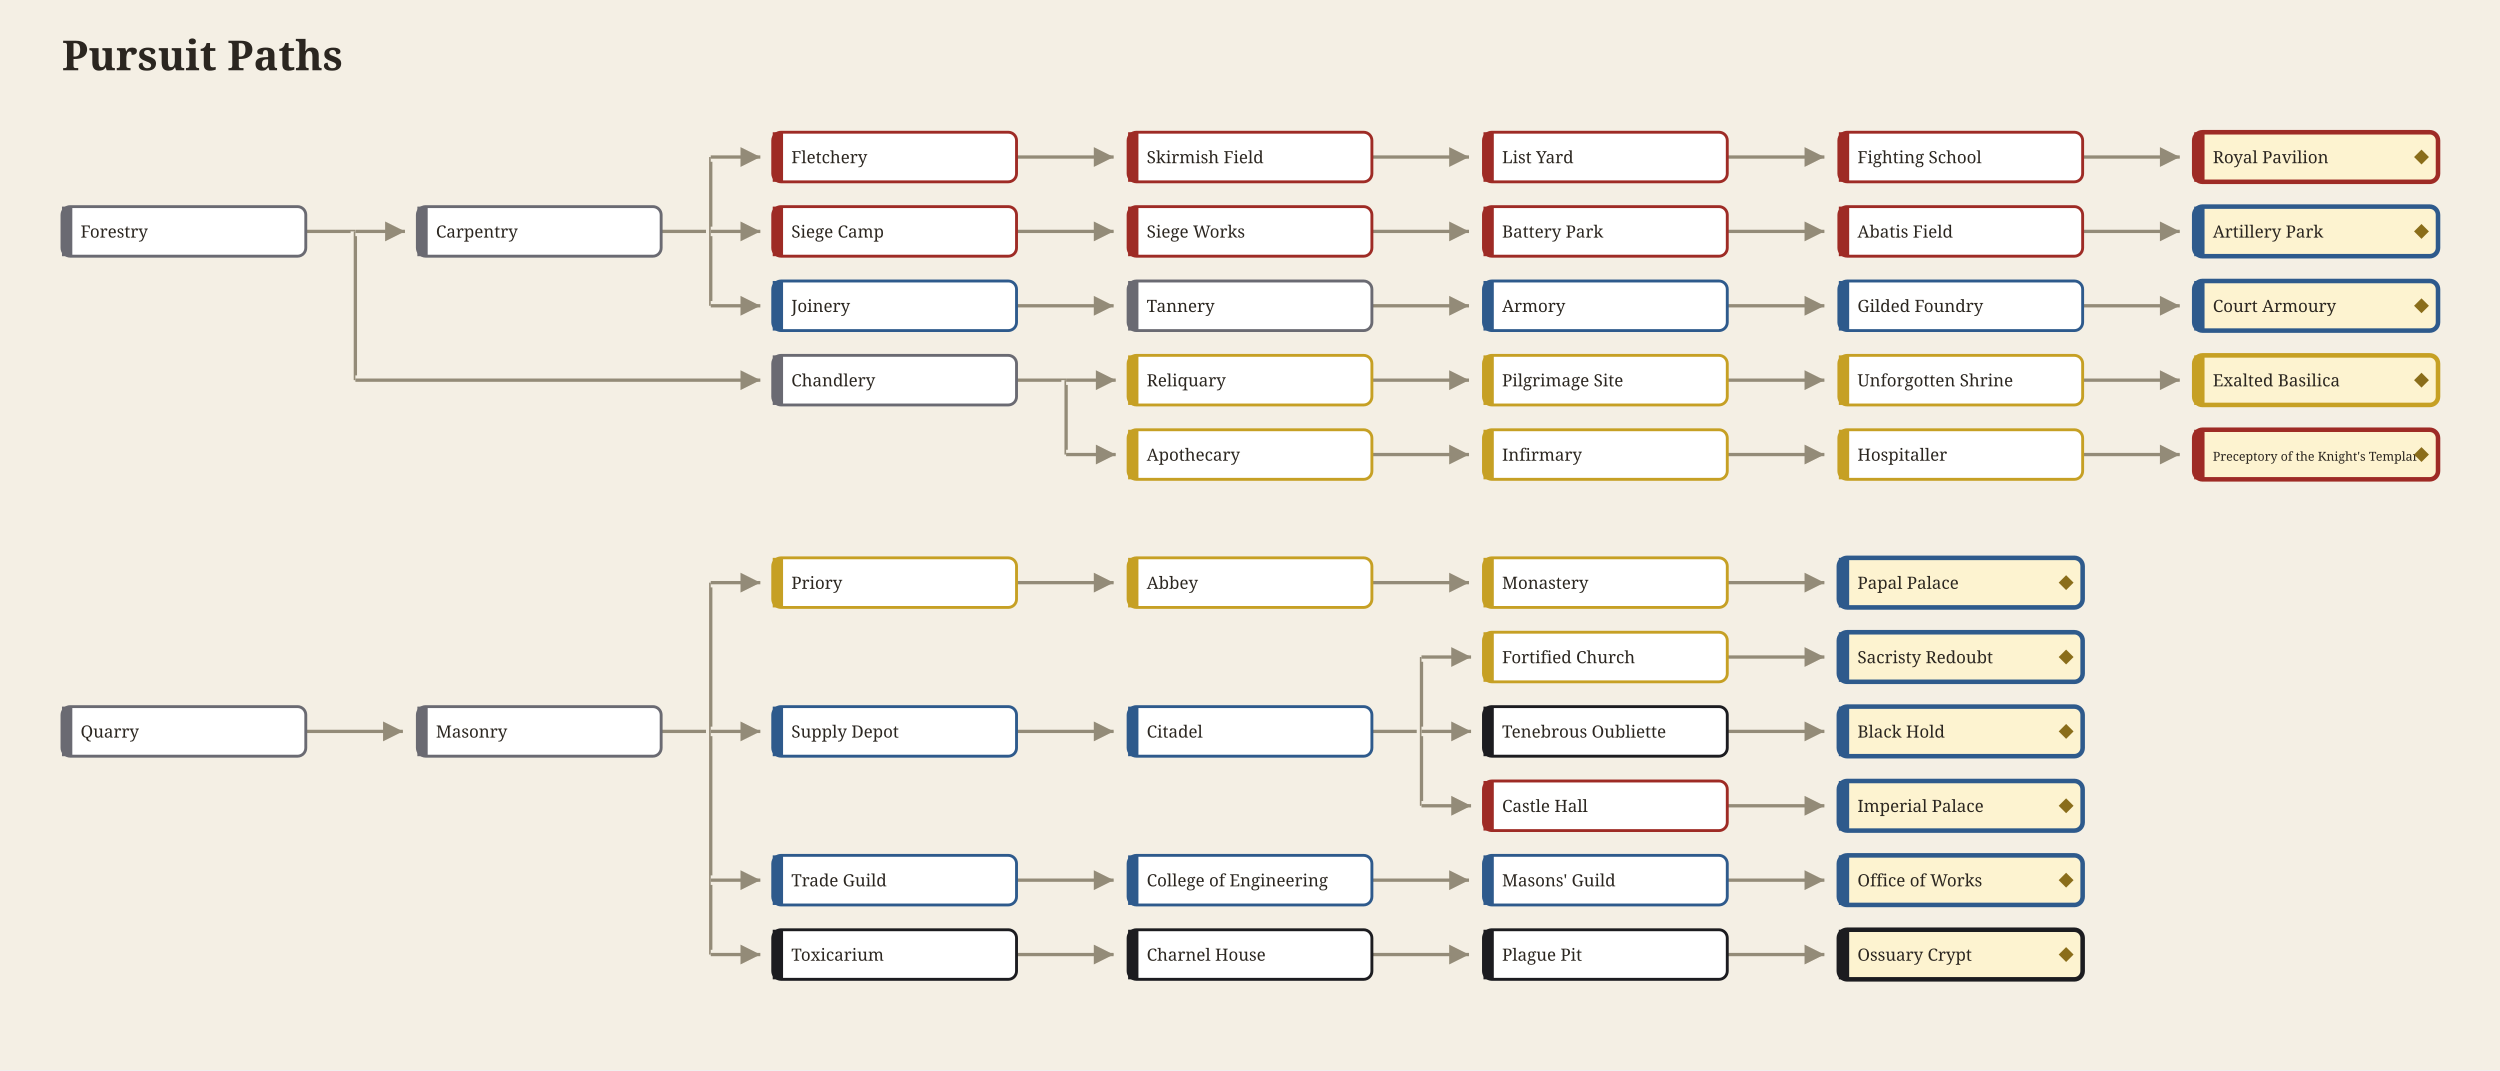
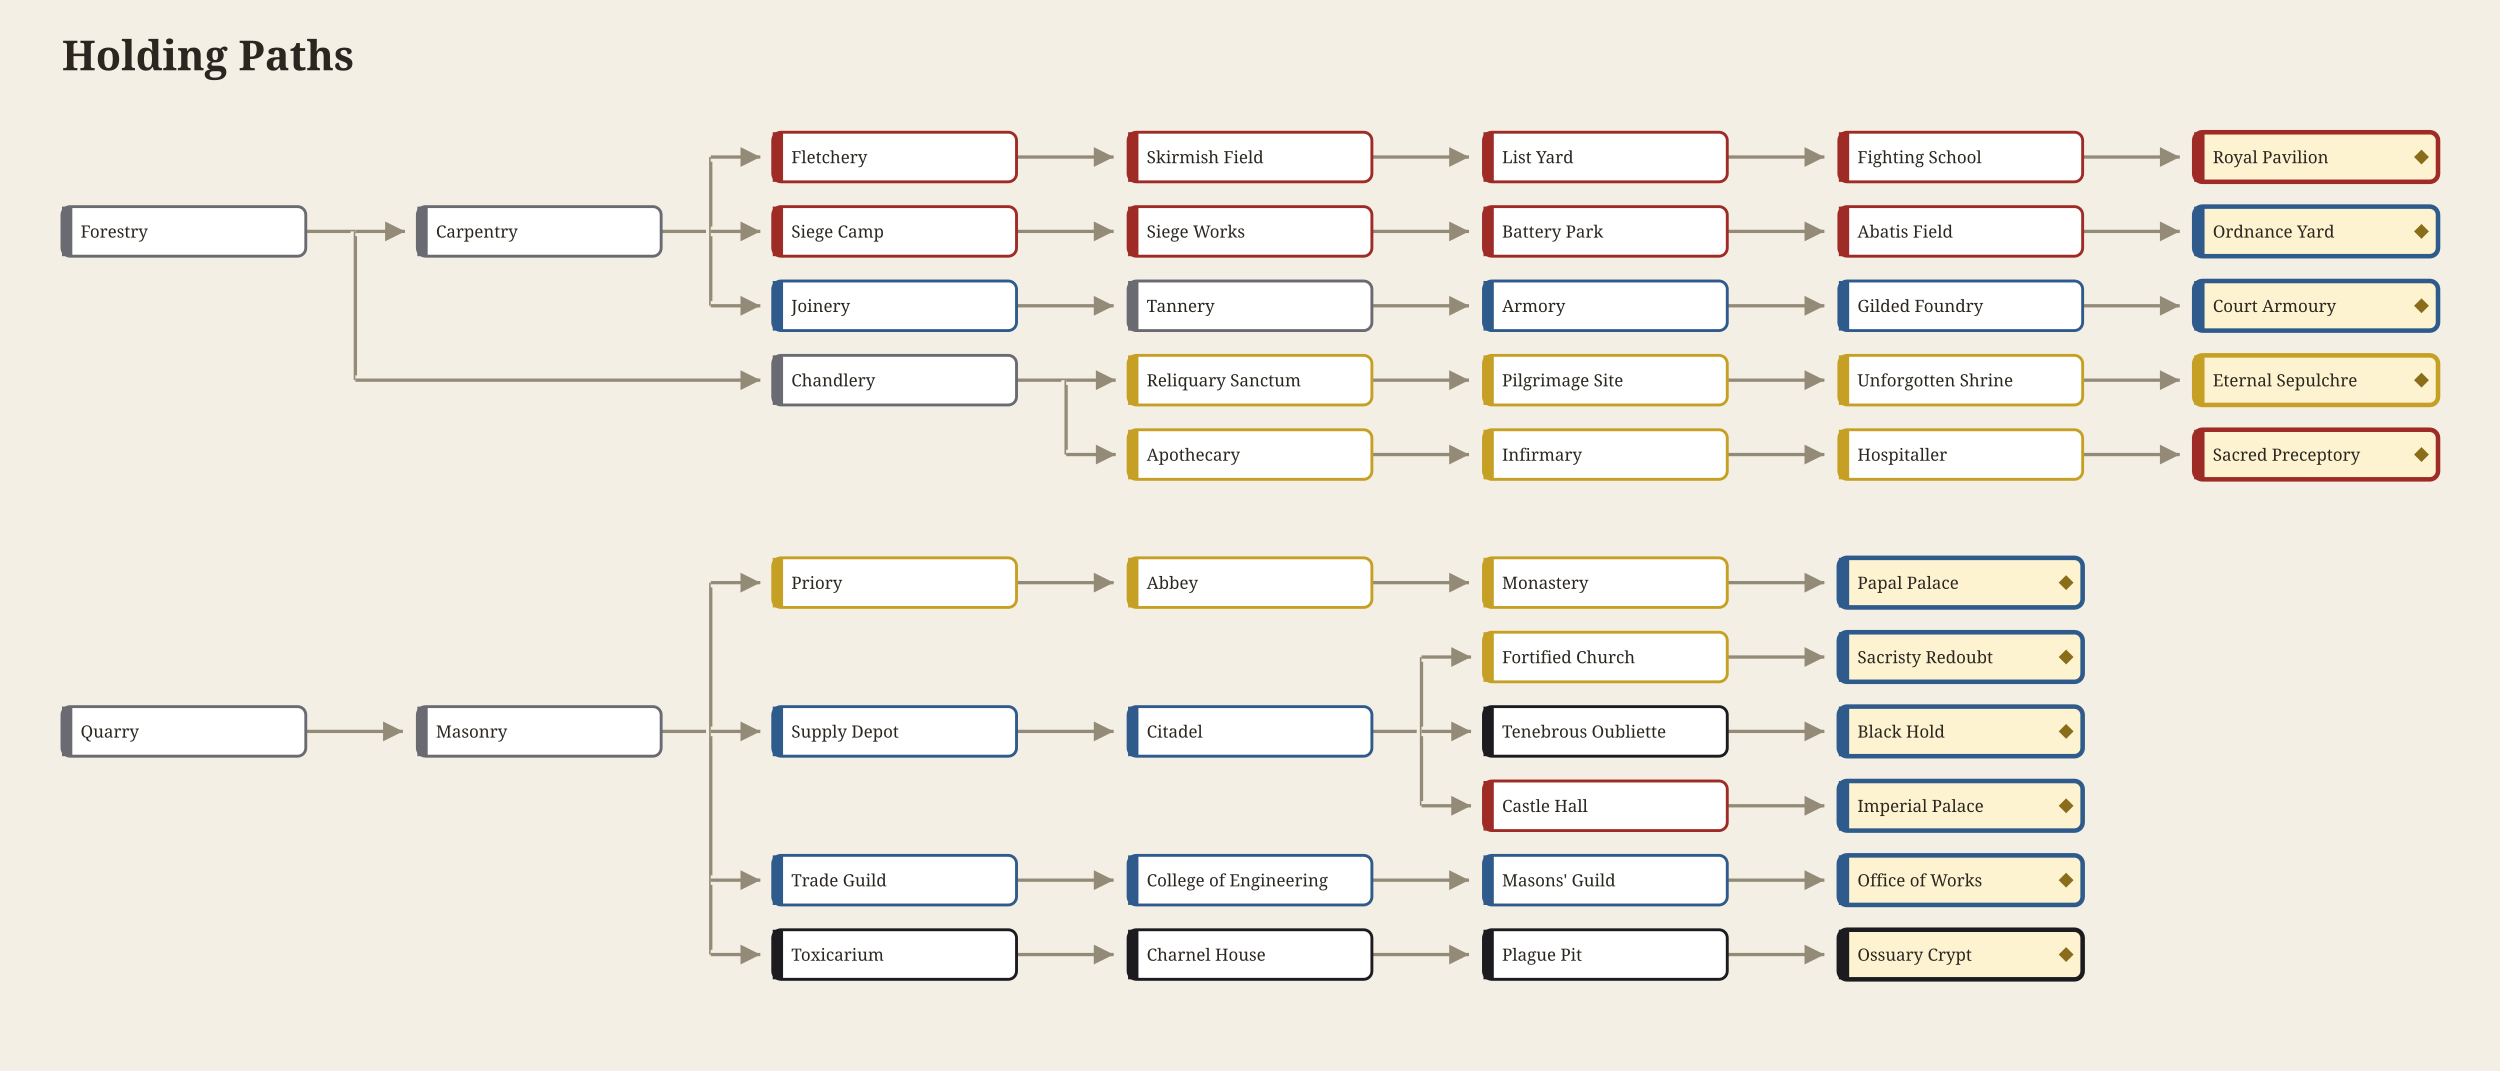
<svg xmlns="http://www.w3.org/2000/svg" width="1210" height="518" viewBox="0 0 1210 518" font-family="Georgia, serif">
  <rect width="1210" height="518" fill="#f4efe4" />
  <defs>
    <marker id="arw-2E5A8C" markerWidth="7" markerHeight="7" refX="6" refY="3" orient="auto">
      <path d="M0,0 L6,3 L0,6 Z" fill="#2E5A8C" />
    </marker>
    <marker id="arw-9E2B25" markerWidth="7" markerHeight="7" refX="6" refY="3" orient="auto">
      <path d="M0,0 L6,3 L0,6 Z" fill="#9E2B25" />
    </marker>
    <marker id="arw-1c9c8c" markerWidth="7" markerHeight="7" refX="6" refY="3" orient="auto">
      <path d="M0,0 L6,3 L0,6 Z" fill="#1c9c8c" />
    </marker>
    <marker id="arw-C6A024" markerWidth="7" markerHeight="7" refX="6" refY="3" orient="auto">
      <path d="M0,0 L6,3 L0,6 Z" fill="#C6A024" />
    </marker>
    <marker id="arw-6A3D8F" markerWidth="7" markerHeight="7" refX="6" refY="3" orient="auto">
      <path d="M0,0 L6,3 L0,6 Z" fill="#6A3D8F" />
    </marker>
    <marker id="arw-CC6A1A" markerWidth="7" markerHeight="7" refX="6" refY="3" orient="auto">
      <path d="M0,0 L6,3 L0,6 Z" fill="#CC6A1A" />
    </marker>
    <marker id="arw-3a7d3a" markerWidth="7" markerHeight="7" refX="6" refY="3" orient="auto">
      <path d="M0,0 L6,3 L0,6 Z" fill="#3a7d3a" />
    </marker>
    <marker id="arw-b5347a" markerWidth="7" markerHeight="7" refX="6" refY="3" orient="auto">
      <path d="M0,0 L6,3 L0,6 Z" fill="#b5347a" />
    </marker>
    <marker id="arw-2b6f9e" markerWidth="7" markerHeight="7" refX="6" refY="3" orient="auto">
      <path d="M0,0 L6,3 L0,6 Z" fill="#2b6f9e" />
    </marker>
    <marker id="arw-8a6d1a" markerWidth="7" markerHeight="7" refX="6" refY="3" orient="auto">
      <path d="M0,0 L6,3 L0,6 Z" fill="#8a6d1a" />
    </marker>
    <marker id="arw-5f5647" markerWidth="7" markerHeight="7" refX="6" refY="3" orient="auto">
      <path d="M0,0 L6,3 L0,6 Z" fill="#5f5647" />
    </marker>
    <marker id="arw-7a2ea0" markerWidth="7" markerHeight="7" refX="6" refY="3" orient="auto">
      <path d="M0,0 L6,3 L0,6 Z" fill="#7a2ea0" />
    </marker>
    <marker id="arw-0f8a7e" markerWidth="7" markerHeight="7" refX="6" refY="3" orient="auto">
      <path d="M0,0 L6,3 L0,6 Z" fill="#0f8a7e" />
    </marker>
    <marker id="arw-a83232" markerWidth="7" markerHeight="7" refX="6" refY="3" orient="auto">
      <path d="M0,0 L6,3 L0,6 Z" fill="#a83232" />
    </marker>
    <marker id="arw-8f8672" markerWidth="7" markerHeight="7" refX="6" refY="3" orient="auto">
      <path d="M0,0 L6,3 L0,6 Z" fill="#8f8672" />
    </marker>
  </defs>
-   <text x="30" y="34" font-size="20" font-weight="bold" fill="#2b2620">Pursuit Paths</text>
+   <text x="30" y="34" font-size="20" font-weight="bold" fill="#2b2620">Holding Paths</text>
  <path d="M148,112 L172,112" fill="none" stroke="#f4efe4" stroke-width="4.6" opacity="1" />
  <path d="M148,112 L172,112" fill="none" stroke="#8f8672" stroke-width="1.6" opacity="0.95" />
  <path d="M172,112 L172,184" fill="none" stroke="#f4efe4" stroke-width="4.6" opacity="1" />
  <path d="M172,112 L172,184" fill="none" stroke="#8f8672" stroke-width="1.6" opacity="0.95" />
  <path d="M172,112 L196,112" fill="none" stroke="#f4efe4" stroke-width="4.6" opacity="1" />
  <path d="M172,112 L196,112" fill="none" stroke="#8f8672" stroke-width="1.6" opacity="0.95" marker-end="url(#arw-8f8672)" />
  <path d="M172,184 L368,184" fill="none" stroke="#f4efe4" stroke-width="4.6" opacity="1" />
  <path d="M172,184 L368,184" fill="none" stroke="#8f8672" stroke-width="1.6" opacity="0.95" marker-end="url(#arw-8f8672)" />
  <path d="M320,112 L344,112" fill="none" stroke="#f4efe4" stroke-width="4.6" opacity="1" />
  <path d="M320,112 L344,112" fill="none" stroke="#8f8672" stroke-width="1.6" opacity="0.95" />
  <path d="M344,76 L344,148" fill="none" stroke="#f4efe4" stroke-width="4.6" opacity="1" />
  <path d="M344,76 L344,148" fill="none" stroke="#8f8672" stroke-width="1.6" opacity="0.95" />
  <path d="M344,76 L368,76" fill="none" stroke="#f4efe4" stroke-width="4.6" opacity="1" />
  <path d="M344,76 L368,76" fill="none" stroke="#8f8672" stroke-width="1.6" opacity="0.95" marker-end="url(#arw-8f8672)" />
  <path d="M344,148 L368,148" fill="none" stroke="#f4efe4" stroke-width="4.6" opacity="1" />
  <path d="M344,148 L368,148" fill="none" stroke="#8f8672" stroke-width="1.6" opacity="0.95" marker-end="url(#arw-8f8672)" />
  <path d="M344,112 L368,112" fill="none" stroke="#f4efe4" stroke-width="4.6" opacity="1" />
  <path d="M344,112 L368,112" fill="none" stroke="#8f8672" stroke-width="1.6" opacity="0.95" marker-end="url(#arw-8f8672)" />
  <path d="M492,112 L539,112" fill="none" stroke="#f4efe4" stroke-width="4.6" opacity="1" />
  <path d="M492,112 L539,112" fill="none" stroke="#8f8672" stroke-width="1.6" opacity="0.95" marker-end="url(#arw-8f8672)" />
  <path d="M492,148 L539,148" fill="none" stroke="#f4efe4" stroke-width="4.6" opacity="1" />
  <path d="M492,148 L539,148" fill="none" stroke="#8f8672" stroke-width="1.6" opacity="0.95" marker-end="url(#arw-8f8672)" />
  <path d="M492,184 L516,184" fill="none" stroke="#f4efe4" stroke-width="4.6" opacity="1" />
  <path d="M492,184 L516,184" fill="none" stroke="#8f8672" stroke-width="1.6" opacity="0.95" />
  <path d="M516,184 L516,220" fill="none" stroke="#f4efe4" stroke-width="4.6" opacity="1" />
  <path d="M516,184 L516,220" fill="none" stroke="#8f8672" stroke-width="1.6" opacity="0.95" />
  <path d="M516,184 L540,184" fill="none" stroke="#f4efe4" stroke-width="4.6" opacity="1" />
  <path d="M516,184 L540,184" fill="none" stroke="#8f8672" stroke-width="1.6" opacity="0.95" marker-end="url(#arw-8f8672)" />
  <path d="M516,220 L540,220" fill="none" stroke="#f4efe4" stroke-width="4.6" opacity="1" />
  <path d="M516,220 L540,220" fill="none" stroke="#8f8672" stroke-width="1.6" opacity="0.95" marker-end="url(#arw-8f8672)" />
  <path d="M492,76 L539,76" fill="none" stroke="#f4efe4" stroke-width="4.6" opacity="1" />
  <path d="M492,76 L539,76" fill="none" stroke="#8f8672" stroke-width="1.6" opacity="0.95" marker-end="url(#arw-8f8672)" />
  <path d="M664,112 L711,112" fill="none" stroke="#f4efe4" stroke-width="4.6" opacity="1" />
  <path d="M664,112 L711,112" fill="none" stroke="#8f8672" stroke-width="1.6" opacity="0.95" marker-end="url(#arw-8f8672)" />
  <path d="M664,148 L711,148" fill="none" stroke="#f4efe4" stroke-width="4.6" opacity="1" />
  <path d="M664,148 L711,148" fill="none" stroke="#8f8672" stroke-width="1.6" opacity="0.95" marker-end="url(#arw-8f8672)" />
  <path d="M664,184 L711,184" fill="none" stroke="#f4efe4" stroke-width="4.6" opacity="1" />
  <path d="M664,184 L711,184" fill="none" stroke="#8f8672" stroke-width="1.6" opacity="0.95" marker-end="url(#arw-8f8672)" />
  <path d="M664,220 L711,220" fill="none" stroke="#f4efe4" stroke-width="4.6" opacity="1" />
  <path d="M664,220 L711,220" fill="none" stroke="#8f8672" stroke-width="1.6" opacity="0.95" marker-end="url(#arw-8f8672)" />
  <path d="M664,76 L711,76" fill="none" stroke="#f4efe4" stroke-width="4.6" opacity="1" />
  <path d="M664,76 L711,76" fill="none" stroke="#8f8672" stroke-width="1.6" opacity="0.95" marker-end="url(#arw-8f8672)" />
  <path d="M836,112 L883,112" fill="none" stroke="#f4efe4" stroke-width="4.6" opacity="1" />
  <path d="M836,112 L883,112" fill="none" stroke="#8f8672" stroke-width="1.6" opacity="0.95" marker-end="url(#arw-8f8672)" />
  <path d="M836,148 L883,148" fill="none" stroke="#f4efe4" stroke-width="4.6" opacity="1" />
  <path d="M836,148 L883,148" fill="none" stroke="#8f8672" stroke-width="1.6" opacity="0.95" marker-end="url(#arw-8f8672)" />
  <path d="M836,184 L883,184" fill="none" stroke="#f4efe4" stroke-width="4.6" opacity="1" />
  <path d="M836,184 L883,184" fill="none" stroke="#8f8672" stroke-width="1.6" opacity="0.95" marker-end="url(#arw-8f8672)" />
  <path d="M836,220 L883,220" fill="none" stroke="#f4efe4" stroke-width="4.6" opacity="1" />
  <path d="M836,220 L883,220" fill="none" stroke="#8f8672" stroke-width="1.6" opacity="0.95" marker-end="url(#arw-8f8672)" />
  <path d="M836,76 L883,76" fill="none" stroke="#f4efe4" stroke-width="4.6" opacity="1" />
  <path d="M836,76 L883,76" fill="none" stroke="#8f8672" stroke-width="1.6" opacity="0.95" marker-end="url(#arw-8f8672)" />
  <path d="M1008,112 L1055,112" fill="none" stroke="#f4efe4" stroke-width="4.6" opacity="1" />
  <path d="M1008,112 L1055,112" fill="none" stroke="#8f8672" stroke-width="1.6" opacity="0.95" marker-end="url(#arw-8f8672)" />
  <path d="M1008,148 L1055,148" fill="none" stroke="#f4efe4" stroke-width="4.6" opacity="1" />
  <path d="M1008,148 L1055,148" fill="none" stroke="#8f8672" stroke-width="1.6" opacity="0.95" marker-end="url(#arw-8f8672)" />
  <path d="M1008,184 L1055,184" fill="none" stroke="#f4efe4" stroke-width="4.6" opacity="1" />
  <path d="M1008,184 L1055,184" fill="none" stroke="#8f8672" stroke-width="1.6" opacity="0.95" marker-end="url(#arw-8f8672)" />
  <path d="M1008,220 L1055,220" fill="none" stroke="#f4efe4" stroke-width="4.6" opacity="1" />
  <path d="M1008,220 L1055,220" fill="none" stroke="#8f8672" stroke-width="1.6" opacity="0.95" marker-end="url(#arw-8f8672)" />
  <path d="M1008,76 L1055,76" fill="none" stroke="#f4efe4" stroke-width="4.6" opacity="1" />
  <path d="M1008,76 L1055,76" fill="none" stroke="#8f8672" stroke-width="1.6" opacity="0.95" marker-end="url(#arw-8f8672)" />
  <rect x="30" y="100" width="118" height="24" rx="4" fill="#ffffff" stroke="#6a6a72" stroke-width="1.4" />
  <rect x="30" y="100" width="5" height="24" fill="#6a6a72" />
  <text x="39" y="115" font-size="8.2" fill="#2b2620">Forestry</text>
  <rect x="202" y="100" width="118" height="24" rx="4" fill="#ffffff" stroke="#6a6a72" stroke-width="1.4" />
  <rect x="202" y="100" width="5" height="24" fill="#6a6a72" />
  <text x="211" y="115" font-size="8.2" fill="#2b2620">Carpentry</text>
  <rect x="374" y="100" width="118" height="24" rx="4" fill="#ffffff" stroke="#9E2B25" stroke-width="1.4" />
  <rect x="374" y="100" width="5" height="24" fill="#9E2B25" />
  <text x="383" y="115" font-size="8.2" fill="#2b2620">Siege Camp</text>
  <rect x="374" y="136" width="118" height="24" rx="4" fill="#ffffff" stroke="#2E5A8C" stroke-width="1.4" />
  <rect x="374" y="136" width="5" height="24" fill="#2E5A8C" />
  <text x="383" y="151" font-size="8.2" fill="#2b2620">Joinery</text>
  <rect x="374" y="172" width="118" height="24" rx="4" fill="#ffffff" stroke="#6a6a72" stroke-width="1.4" />
  <rect x="374" y="172" width="5" height="24" fill="#6a6a72" />
  <text x="383" y="187" font-size="8.2" fill="#2b2620">Chandlery</text>
  <rect x="374" y="64" width="118" height="24" rx="4" fill="#ffffff" stroke="#9E2B25" stroke-width="1.4" />
  <rect x="374" y="64" width="5" height="24" fill="#9E2B25" />
  <text x="383" y="79" font-size="8.2" fill="#2b2620">Fletchery</text>
  <rect x="546" y="100" width="118" height="24" rx="4" fill="#ffffff" stroke="#9E2B25" stroke-width="1.4" />
  <rect x="546" y="100" width="5" height="24" fill="#9E2B25" />
  <text x="555" y="115" font-size="8.2" fill="#2b2620">Siege Works</text>
  <rect x="546" y="136" width="118" height="24" rx="4" fill="#ffffff" stroke="#6a6a72" stroke-width="1.4" />
  <rect x="546" y="136" width="5" height="24" fill="#6a6a72" />
  <text x="555" y="151" font-size="8.2" fill="#2b2620">Tannery</text>
  <rect x="546" y="172" width="118" height="24" rx="4" fill="#ffffff" stroke="#C6A024" stroke-width="1.4" />
  <rect x="546" y="172" width="5" height="24" fill="#C6A024" />
-   <text x="555" y="187" font-size="8.2" fill="#2b2620">Reliquary</text>
+   <text x="555" y="187" font-size="8.2" fill="#2b2620">Reliquary Sanctum</text>
  <rect x="546" y="208" width="118" height="24" rx="4" fill="#ffffff" stroke="#C6A024" stroke-width="1.4" />
  <rect x="546" y="208" width="5" height="24" fill="#C6A024" />
  <text x="555" y="223" font-size="8.2" fill="#2b2620">Apothecary</text>
  <rect x="546" y="64" width="118" height="24" rx="4" fill="#ffffff" stroke="#9E2B25" stroke-width="1.4" />
  <rect x="546" y="64" width="5" height="24" fill="#9E2B25" />
  <text x="555" y="79" font-size="8.2" fill="#2b2620">Skirmish Field</text>
  <rect x="718" y="100" width="118" height="24" rx="4" fill="#ffffff" stroke="#9E2B25" stroke-width="1.4" />
  <rect x="718" y="100" width="5" height="24" fill="#9E2B25" />
  <text x="727" y="115" font-size="8.2" fill="#2b2620">Battery Park</text>
  <rect x="718" y="136" width="118" height="24" rx="4" fill="#ffffff" stroke="#2E5A8C" stroke-width="1.4" />
  <rect x="718" y="136" width="5" height="24" fill="#2E5A8C" />
  <text x="727" y="151" font-size="8.2" fill="#2b2620">Armory</text>
  <rect x="718" y="172" width="118" height="24" rx="4" fill="#ffffff" stroke="#C6A024" stroke-width="1.4" />
  <rect x="718" y="172" width="5" height="24" fill="#C6A024" />
  <text x="727" y="187" font-size="8.2" fill="#2b2620">Pilgrimage Site</text>
  <rect x="718" y="208" width="118" height="24" rx="4" fill="#ffffff" stroke="#C6A024" stroke-width="1.4" />
  <rect x="718" y="208" width="5" height="24" fill="#C6A024" />
  <text x="727" y="223" font-size="8.2" fill="#2b2620">Infirmary</text>
  <rect x="718" y="64" width="118" height="24" rx="4" fill="#ffffff" stroke="#9E2B25" stroke-width="1.4" />
  <rect x="718" y="64" width="5" height="24" fill="#9E2B25" />
  <text x="727" y="79" font-size="8.2" fill="#2b2620">List Yard</text>
  <rect x="890" y="100" width="118" height="24" rx="4" fill="#ffffff" stroke="#9E2B25" stroke-width="1.4" />
  <rect x="890" y="100" width="5" height="24" fill="#9E2B25" />
  <text x="899" y="115" font-size="8.2" fill="#2b2620">Abatis Field</text>
  <rect x="890" y="136" width="118" height="24" rx="4" fill="#ffffff" stroke="#2E5A8C" stroke-width="1.4" />
  <rect x="890" y="136" width="5" height="24" fill="#2E5A8C" />
  <text x="899" y="151" font-size="8.2" fill="#2b2620">Gilded Foundry</text>
  <rect x="890" y="172" width="118" height="24" rx="4" fill="#ffffff" stroke="#C6A024" stroke-width="1.4" />
  <rect x="890" y="172" width="5" height="24" fill="#C6A024" />
  <text x="899" y="187" font-size="8.2" fill="#2b2620">Unforgotten Shrine</text>
  <rect x="890" y="208" width="118" height="24" rx="4" fill="#ffffff" stroke="#C6A024" stroke-width="1.4" />
  <rect x="890" y="208" width="5" height="24" fill="#C6A024" />
  <text x="899" y="223" font-size="8.2" fill="#2b2620">Hospitaller</text>
  <rect x="890" y="64" width="118" height="24" rx="4" fill="#ffffff" stroke="#9E2B25" stroke-width="1.4" />
  <rect x="890" y="64" width="5" height="24" fill="#9E2B25" />
  <text x="899" y="79" font-size="8.2" fill="#2b2620">Fighting School</text>
  <rect x="1062" y="100" width="118" height="24" rx="4" fill="#fdf3d0" stroke="#2E5A8C" stroke-width="2.2" />
  <rect x="1062" y="100" width="5" height="24" fill="#2E5A8C" />
-   <text x="1071" y="115" font-size="8.2" fill="#2b2620">Artillery Park</text>
+   <text x="1071" y="115" font-size="8.2" fill="#2b2620">Ordnance Yard</text>
  <polygon points="1172.0,108.4 1175.6,112.0 1172.0,115.6 1168.4,112.0" fill="#8a6d1a" />
  <rect x="1062" y="136" width="118" height="24" rx="4" fill="#fdf3d0" stroke="#2E5A8C" stroke-width="2.2" />
  <rect x="1062" y="136" width="5" height="24" fill="#2E5A8C" />
  <text x="1071" y="151" font-size="8.2" fill="#2b2620">Court Armoury</text>
  <polygon points="1172.0,144.4 1175.6,148.0 1172.0,151.6 1168.4,148.0" fill="#8a6d1a" />
  <rect x="1062" y="172" width="118" height="24" rx="4" fill="#fdf3d0" stroke="#C6A024" stroke-width="2.2" />
  <rect x="1062" y="172" width="5" height="24" fill="#C6A024" />
-   <text x="1071" y="187" font-size="8.2" fill="#2b2620">Exalted Basilica</text>
+   <text x="1071" y="187" font-size="8.2" fill="#2b2620">Eternal Sepulchre</text>
  <polygon points="1172.0,180.4 1175.6,184.0 1172.0,187.6 1168.4,184.0" fill="#8a6d1a" />
  <rect x="1062" y="208" width="118" height="24" rx="4" fill="#fdf3d0" stroke="#9E2B25" stroke-width="2.2" />
  <rect x="1062" y="208" width="5" height="24" fill="#9E2B25" />
-   <text x="1071" y="223" font-size="6.0" fill="#2b2620">Preceptory of the Knight's Templar</text>
+   <text x="1071" y="223" font-size="8.2" fill="#2b2620">Sacred Preceptory</text>
  <polygon points="1172.0,216.4 1175.6,220.0 1172.0,223.6 1168.4,220.0" fill="#8a6d1a" />
  <rect x="1062" y="64" width="118" height="24" rx="4" fill="#fdf3d0" stroke="#9E2B25" stroke-width="2.2" />
  <rect x="1062" y="64" width="5" height="24" fill="#9E2B25" />
  <text x="1071" y="79" font-size="8.2" fill="#2b2620">Royal Pavilion</text>
  <polygon points="1172.0,72.4 1175.6,76.0 1172.0,79.6 1168.4,76.0" fill="#8a6d1a" />
  <path d="M148,354 L195,354" fill="none" stroke="#f4efe4" stroke-width="4.6" opacity="1" />
  <path d="M148,354 L195,354" fill="none" stroke="#8f8672" stroke-width="1.6" opacity="0.95" marker-end="url(#arw-8f8672)" />
  <path d="M320,354 L344,354" fill="none" stroke="#f4efe4" stroke-width="4.6" opacity="1" />
  <path d="M320,354 L344,354" fill="none" stroke="#8f8672" stroke-width="1.6" opacity="0.95" />
  <path d="M344,282 L344,462" fill="none" stroke="#f4efe4" stroke-width="4.6" opacity="1" />
  <path d="M344,282 L344,462" fill="none" stroke="#8f8672" stroke-width="1.6" opacity="0.95" />
  <path d="M344,282 L368,282" fill="none" stroke="#f4efe4" stroke-width="4.6" opacity="1" />
  <path d="M344,282 L368,282" fill="none" stroke="#8f8672" stroke-width="1.6" opacity="0.95" marker-end="url(#arw-8f8672)" />
  <path d="M344,354 L368,354" fill="none" stroke="#f4efe4" stroke-width="4.6" opacity="1" />
  <path d="M344,354 L368,354" fill="none" stroke="#8f8672" stroke-width="1.6" opacity="0.95" marker-end="url(#arw-8f8672)" />
  <path d="M344,426 L368,426" fill="none" stroke="#f4efe4" stroke-width="4.6" opacity="1" />
  <path d="M344,426 L368,426" fill="none" stroke="#8f8672" stroke-width="1.6" opacity="0.95" marker-end="url(#arw-8f8672)" />
  <path d="M344,462 L368,462" fill="none" stroke="#f4efe4" stroke-width="4.6" opacity="1" />
  <path d="M344,462 L368,462" fill="none" stroke="#8f8672" stroke-width="1.6" opacity="0.95" marker-end="url(#arw-8f8672)" />
  <path d="M492,354 L539,354" fill="none" stroke="#f4efe4" stroke-width="4.6" opacity="1" />
  <path d="M492,354 L539,354" fill="none" stroke="#8f8672" stroke-width="1.6" opacity="0.95" marker-end="url(#arw-8f8672)" />
  <path d="M492,426 L539,426" fill="none" stroke="#f4efe4" stroke-width="4.6" opacity="1" />
  <path d="M492,426 L539,426" fill="none" stroke="#8f8672" stroke-width="1.6" opacity="0.95" marker-end="url(#arw-8f8672)" />
  <path d="M492,462 L539,462" fill="none" stroke="#f4efe4" stroke-width="4.6" opacity="1" />
  <path d="M492,462 L539,462" fill="none" stroke="#8f8672" stroke-width="1.6" opacity="0.95" marker-end="url(#arw-8f8672)" />
  <path d="M492,282 L539,282" fill="none" stroke="#f4efe4" stroke-width="4.6" opacity="1" />
  <path d="M492,282 L539,282" fill="none" stroke="#8f8672" stroke-width="1.6" opacity="0.95" marker-end="url(#arw-8f8672)" />
  <path d="M664,354 L688,354" fill="none" stroke="#f4efe4" stroke-width="4.6" opacity="1" />
  <path d="M664,354 L688,354" fill="none" stroke="#8f8672" stroke-width="1.6" opacity="0.95" />
  <path d="M688,318 L688,390" fill="none" stroke="#f4efe4" stroke-width="4.6" opacity="1" />
  <path d="M688,318 L688,390" fill="none" stroke="#8f8672" stroke-width="1.6" opacity="0.95" />
  <path d="M688,354 L712,354" fill="none" stroke="#f4efe4" stroke-width="4.6" opacity="1" />
  <path d="M688,354 L712,354" fill="none" stroke="#8f8672" stroke-width="1.6" opacity="0.95" marker-end="url(#arw-8f8672)" />
  <path d="M688,318 L712,318" fill="none" stroke="#f4efe4" stroke-width="4.6" opacity="1" />
  <path d="M688,318 L712,318" fill="none" stroke="#8f8672" stroke-width="1.6" opacity="0.95" marker-end="url(#arw-8f8672)" />
  <path d="M688,390 L712,390" fill="none" stroke="#f4efe4" stroke-width="4.6" opacity="1" />
  <path d="M688,390 L712,390" fill="none" stroke="#8f8672" stroke-width="1.6" opacity="0.95" marker-end="url(#arw-8f8672)" />
  <path d="M664,426 L711,426" fill="none" stroke="#f4efe4" stroke-width="4.6" opacity="1" />
  <path d="M664,426 L711,426" fill="none" stroke="#8f8672" stroke-width="1.6" opacity="0.95" marker-end="url(#arw-8f8672)" />
  <path d="M664,462 L711,462" fill="none" stroke="#f4efe4" stroke-width="4.6" opacity="1" />
  <path d="M664,462 L711,462" fill="none" stroke="#8f8672" stroke-width="1.6" opacity="0.95" marker-end="url(#arw-8f8672)" />
  <path d="M664,282 L711,282" fill="none" stroke="#f4efe4" stroke-width="4.6" opacity="1" />
  <path d="M664,282 L711,282" fill="none" stroke="#8f8672" stroke-width="1.6" opacity="0.95" marker-end="url(#arw-8f8672)" />
  <path d="M836,354 L883,354" fill="none" stroke="#f4efe4" stroke-width="4.6" opacity="1" />
  <path d="M836,354 L883,354" fill="none" stroke="#8f8672" stroke-width="1.6" opacity="0.95" marker-end="url(#arw-8f8672)" />
  <path d="M836,390 L883,390" fill="none" stroke="#f4efe4" stroke-width="4.6" opacity="1" />
  <path d="M836,390 L883,390" fill="none" stroke="#8f8672" stroke-width="1.6" opacity="0.95" marker-end="url(#arw-8f8672)" />
  <path d="M836,426 L883,426" fill="none" stroke="#f4efe4" stroke-width="4.6" opacity="1" />
  <path d="M836,426 L883,426" fill="none" stroke="#8f8672" stroke-width="1.6" opacity="0.95" marker-end="url(#arw-8f8672)" />
  <path d="M836,462 L883,462" fill="none" stroke="#f4efe4" stroke-width="4.6" opacity="1" />
  <path d="M836,462 L883,462" fill="none" stroke="#8f8672" stroke-width="1.6" opacity="0.95" marker-end="url(#arw-8f8672)" />
  <path d="M836,282 L883,282" fill="none" stroke="#f4efe4" stroke-width="4.6" opacity="1" />
  <path d="M836,282 L883,282" fill="none" stroke="#8f8672" stroke-width="1.6" opacity="0.95" marker-end="url(#arw-8f8672)" />
  <path d="M836,318 L883,318" fill="none" stroke="#f4efe4" stroke-width="4.6" opacity="1" />
  <path d="M836,318 L883,318" fill="none" stroke="#8f8672" stroke-width="1.6" opacity="0.95" marker-end="url(#arw-8f8672)" />
  <rect x="30" y="342" width="118" height="24" rx="4" fill="#ffffff" stroke="#6a6a72" stroke-width="1.4" />
  <rect x="30" y="342" width="5" height="24" fill="#6a6a72" />
  <text x="39" y="357" font-size="8.2" fill="#2b2620">Quarry</text>
  <rect x="202" y="342" width="118" height="24" rx="4" fill="#ffffff" stroke="#6a6a72" stroke-width="1.4" />
  <rect x="202" y="342" width="5" height="24" fill="#6a6a72" />
  <text x="211" y="357" font-size="8.2" fill="#2b2620">Masonry</text>
  <rect x="374" y="342" width="118" height="24" rx="4" fill="#ffffff" stroke="#2E5A8C" stroke-width="1.4" />
  <rect x="374" y="342" width="5" height="24" fill="#2E5A8C" />
  <text x="383" y="357" font-size="8.2" fill="#2b2620">Supply Depot</text>
  <rect x="374" y="414" width="118" height="24" rx="4" fill="#ffffff" stroke="#2E5A8C" stroke-width="1.4" />
  <rect x="374" y="414" width="5" height="24" fill="#2E5A8C" />
  <text x="383" y="429" font-size="8.2" fill="#2b2620">Trade Guild</text>
  <rect x="374" y="450" width="118" height="24" rx="4" fill="#ffffff" stroke="#1c1c20" stroke-width="1.4" />
  <rect x="374" y="450" width="5" height="24" fill="#1c1c20" />
  <text x="383" y="465" font-size="8.2" fill="#2b2620">Toxicarium</text>
  <rect x="374" y="270" width="118" height="24" rx="4" fill="#ffffff" stroke="#C6A024" stroke-width="1.4" />
  <rect x="374" y="270" width="5" height="24" fill="#C6A024" />
  <text x="383" y="285" font-size="8.2" fill="#2b2620">Priory</text>
  <rect x="546" y="342" width="118" height="24" rx="4" fill="#ffffff" stroke="#2E5A8C" stroke-width="1.4" />
  <rect x="546" y="342" width="5" height="24" fill="#2E5A8C" />
  <text x="555" y="357" font-size="8.2" fill="#2b2620">Citadel</text>
  <rect x="546" y="414" width="118" height="24" rx="4" fill="#ffffff" stroke="#2E5A8C" stroke-width="1.4" />
  <rect x="546" y="414" width="5" height="24" fill="#2E5A8C" />
  <text x="555" y="429" font-size="8.2" fill="#2b2620">College of Engineering</text>
  <rect x="546" y="450" width="118" height="24" rx="4" fill="#ffffff" stroke="#1c1c20" stroke-width="1.4" />
  <rect x="546" y="450" width="5" height="24" fill="#1c1c20" />
  <text x="555" y="465" font-size="8.2" fill="#2b2620">Charnel House</text>
  <rect x="546" y="270" width="118" height="24" rx="4" fill="#ffffff" stroke="#C6A024" stroke-width="1.4" />
  <rect x="546" y="270" width="5" height="24" fill="#C6A024" />
  <text x="555" y="285" font-size="8.2" fill="#2b2620">Abbey</text>
  <rect x="718" y="342" width="118" height="24" rx="4" fill="#ffffff" stroke="#1c1c20" stroke-width="1.4" />
  <rect x="718" y="342" width="5" height="24" fill="#1c1c20" />
  <text x="727" y="357" font-size="8.2" fill="#2b2620">Tenebrous Oubliette</text>
  <rect x="718" y="378" width="118" height="24" rx="4" fill="#ffffff" stroke="#9E2B25" stroke-width="1.4" />
  <rect x="718" y="378" width="5" height="24" fill="#9E2B25" />
  <text x="727" y="393" font-size="8.2" fill="#2b2620">Castle Hall</text>
  <rect x="718" y="414" width="118" height="24" rx="4" fill="#ffffff" stroke="#2E5A8C" stroke-width="1.4" />
  <rect x="718" y="414" width="5" height="24" fill="#2E5A8C" />
  <text x="727" y="429" font-size="8.2" fill="#2b2620">Masons' Guild</text>
  <rect x="718" y="450" width="118" height="24" rx="4" fill="#ffffff" stroke="#1c1c20" stroke-width="1.4" />
  <rect x="718" y="450" width="5" height="24" fill="#1c1c20" />
  <text x="727" y="465" font-size="8.2" fill="#2b2620">Plague Pit</text>
  <rect x="718" y="270" width="118" height="24" rx="4" fill="#ffffff" stroke="#C6A024" stroke-width="1.4" />
  <rect x="718" y="270" width="5" height="24" fill="#C6A024" />
  <text x="727" y="285" font-size="8.2" fill="#2b2620">Monastery</text>
  <rect x="718" y="306" width="118" height="24" rx="4" fill="#ffffff" stroke="#C6A024" stroke-width="1.4" />
  <rect x="718" y="306" width="5" height="24" fill="#C6A024" />
  <text x="727" y="321" font-size="8.2" fill="#2b2620">Fortified Church</text>
  <rect x="890" y="342" width="118" height="24" rx="4" fill="#fdf3d0" stroke="#2E5A8C" stroke-width="2.2" />
  <rect x="890" y="342" width="5" height="24" fill="#2E5A8C" />
  <text x="899" y="357" font-size="8.2" fill="#2b2620">Black Hold</text>
  <polygon points="1000.0,350.4 1003.6,354.0 1000.0,357.6 996.4,354.0" fill="#8a6d1a" />
  <rect x="890" y="378" width="118" height="24" rx="4" fill="#fdf3d0" stroke="#2E5A8C" stroke-width="2.2" />
  <rect x="890" y="378" width="5" height="24" fill="#2E5A8C" />
  <text x="899" y="393" font-size="8.2" fill="#2b2620">Imperial Palace</text>
  <polygon points="1000.0,386.4 1003.6,390.0 1000.0,393.6 996.4,390.0" fill="#8a6d1a" />
  <rect x="890" y="414" width="118" height="24" rx="4" fill="#fdf3d0" stroke="#2E5A8C" stroke-width="2.2" />
  <rect x="890" y="414" width="5" height="24" fill="#2E5A8C" />
  <text x="899" y="429" font-size="8.2" fill="#2b2620">Office of Works</text>
  <polygon points="1000.0,422.4 1003.6,426.0 1000.0,429.6 996.4,426.0" fill="#8a6d1a" />
  <rect x="890" y="450" width="118" height="24" rx="4" fill="#fdf3d0" stroke="#1c1c20" stroke-width="2.2" />
  <rect x="890" y="450" width="5" height="24" fill="#1c1c20" />
  <text x="899" y="465" font-size="8.2" fill="#2b2620">Ossuary Crypt</text>
  <polygon points="1000.0,458.4 1003.6,462.0 1000.0,465.6 996.4,462.0" fill="#8a6d1a" />
  <rect x="890" y="270" width="118" height="24" rx="4" fill="#fdf3d0" stroke="#2E5A8C" stroke-width="2.2" />
  <rect x="890" y="270" width="5" height="24" fill="#2E5A8C" />
  <text x="899" y="285" font-size="8.2" fill="#2b2620">Papal Palace</text>
  <polygon points="1000.0,278.4 1003.6,282.0 1000.0,285.6 996.4,282.0" fill="#8a6d1a" />
  <rect x="890" y="306" width="118" height="24" rx="4" fill="#fdf3d0" stroke="#2E5A8C" stroke-width="2.2" />
  <rect x="890" y="306" width="5" height="24" fill="#2E5A8C" />
  <text x="899" y="321" font-size="8.2" fill="#2b2620">Sacristy Redoubt</text>
  <polygon points="1000.0,314.4 1003.6,318.0 1000.0,321.6 996.4,318.0" fill="#8a6d1a" />
</svg>
